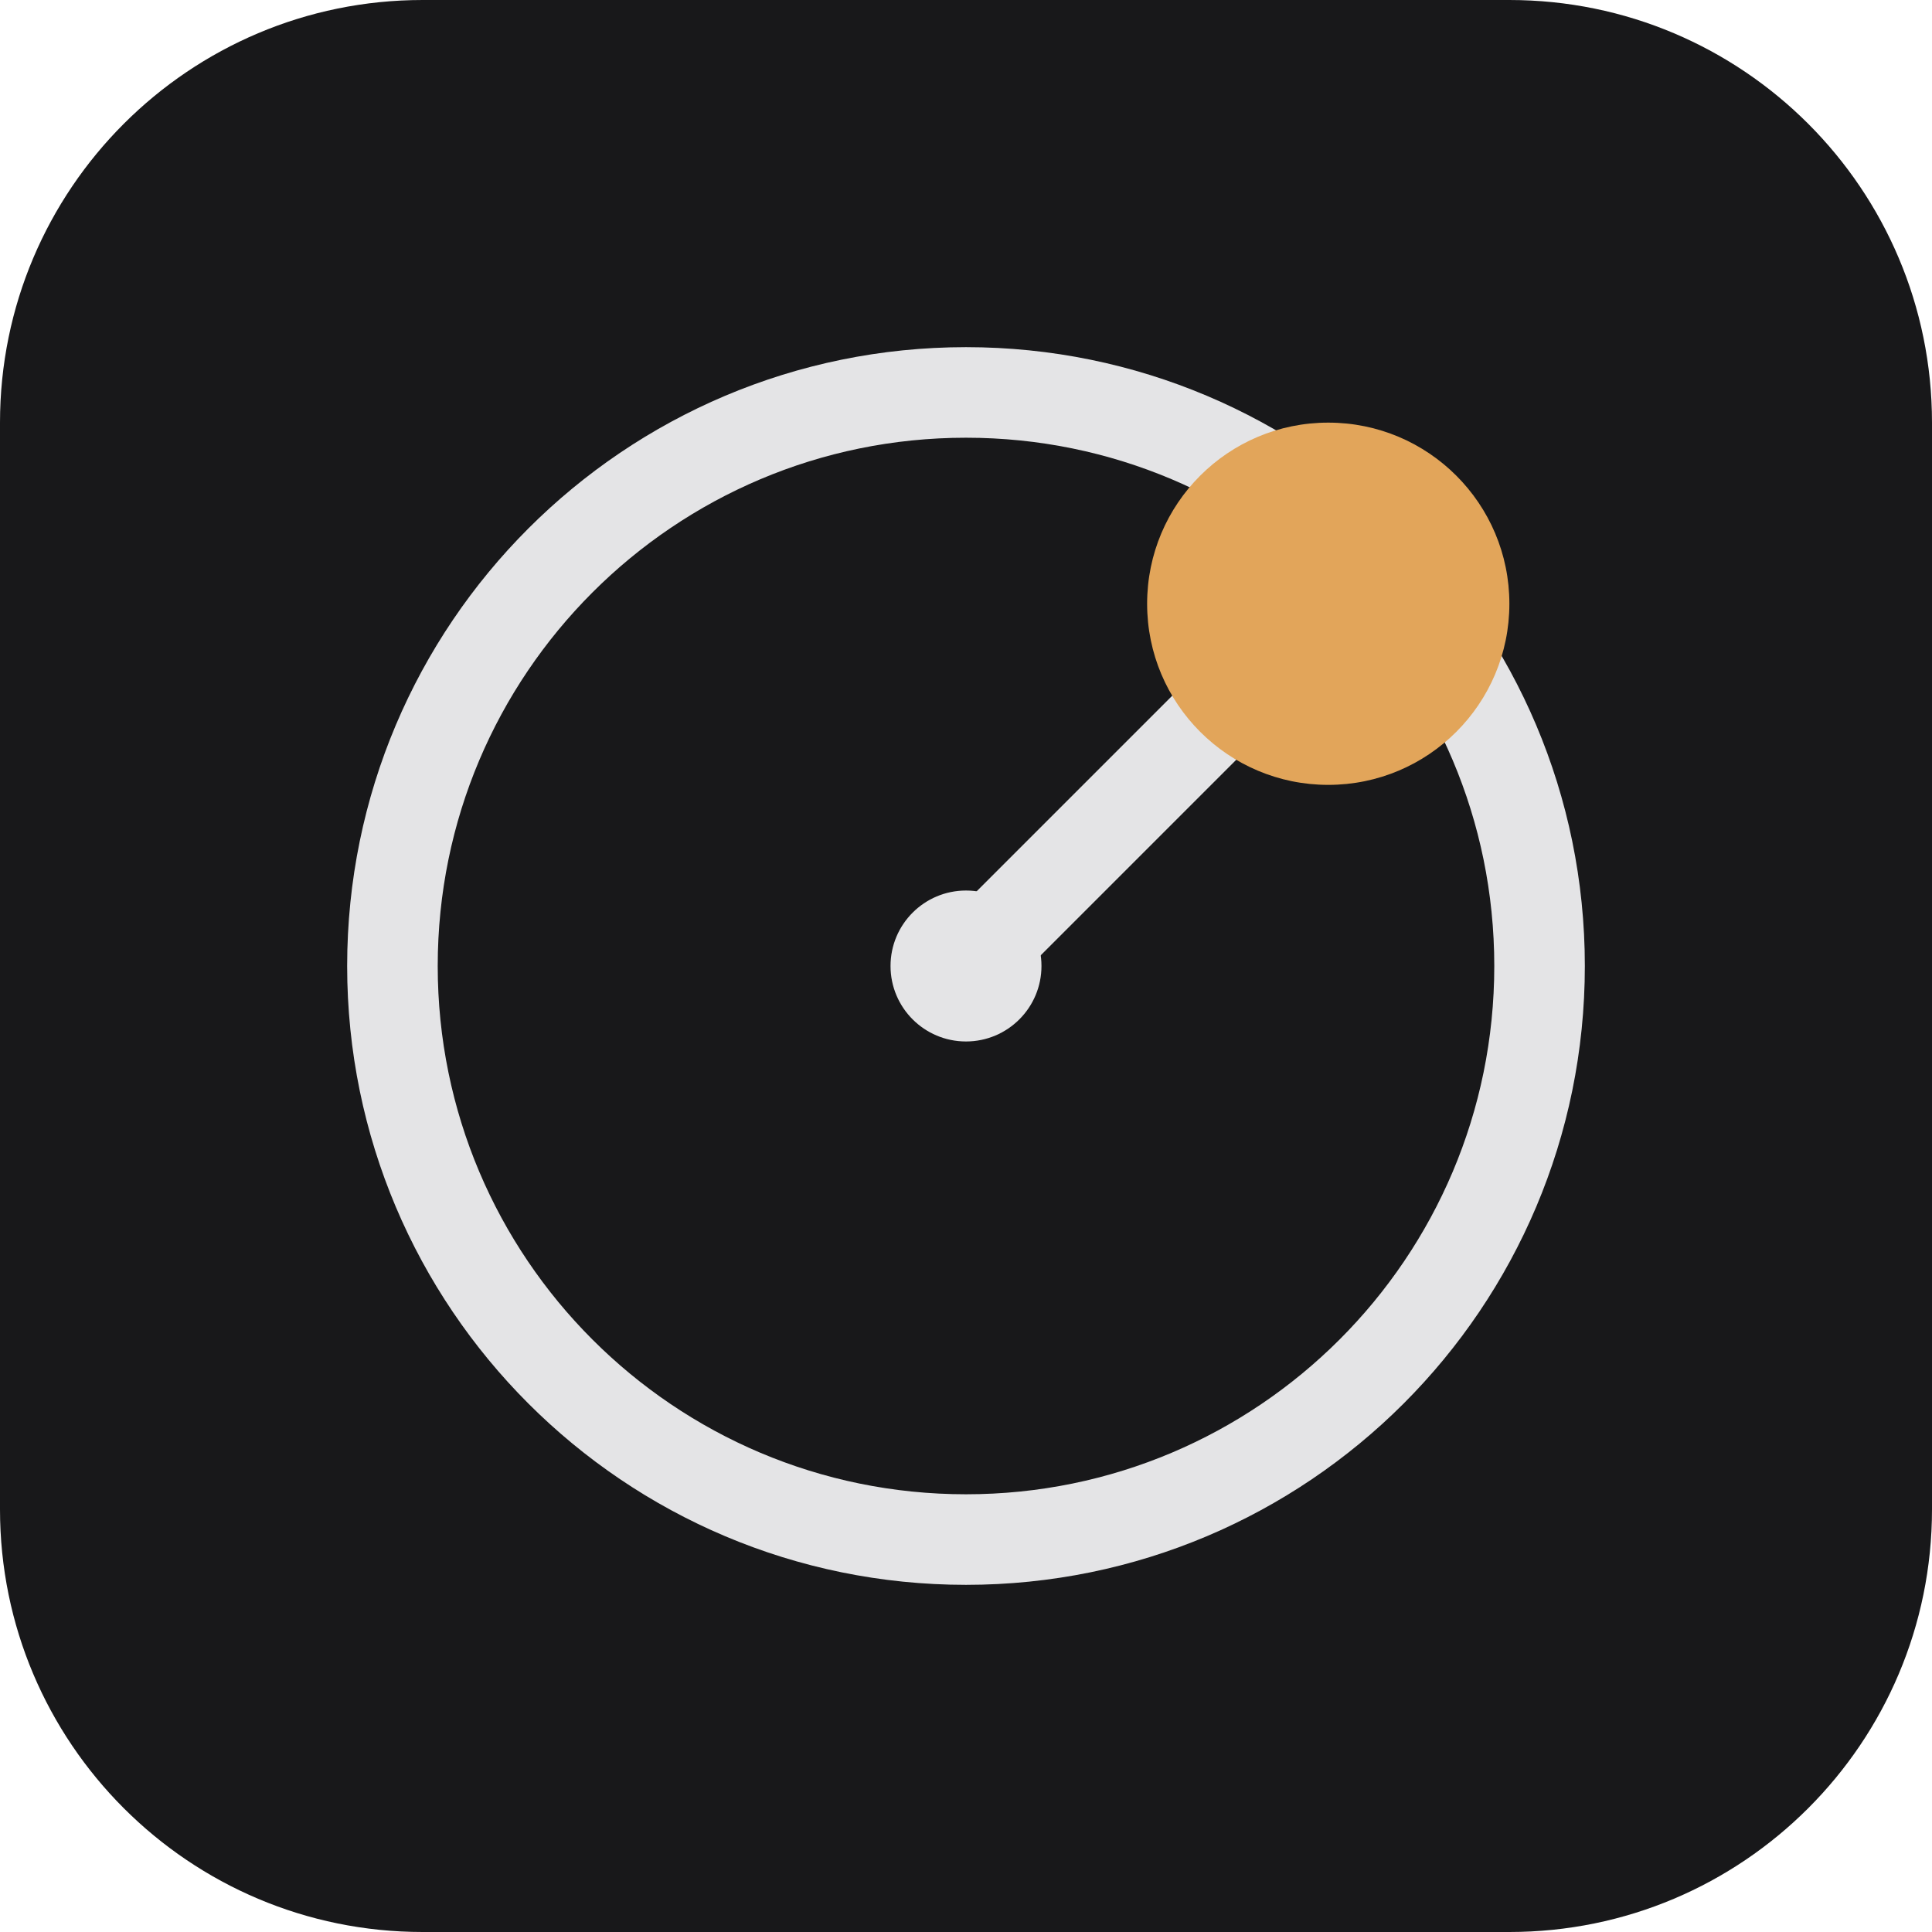
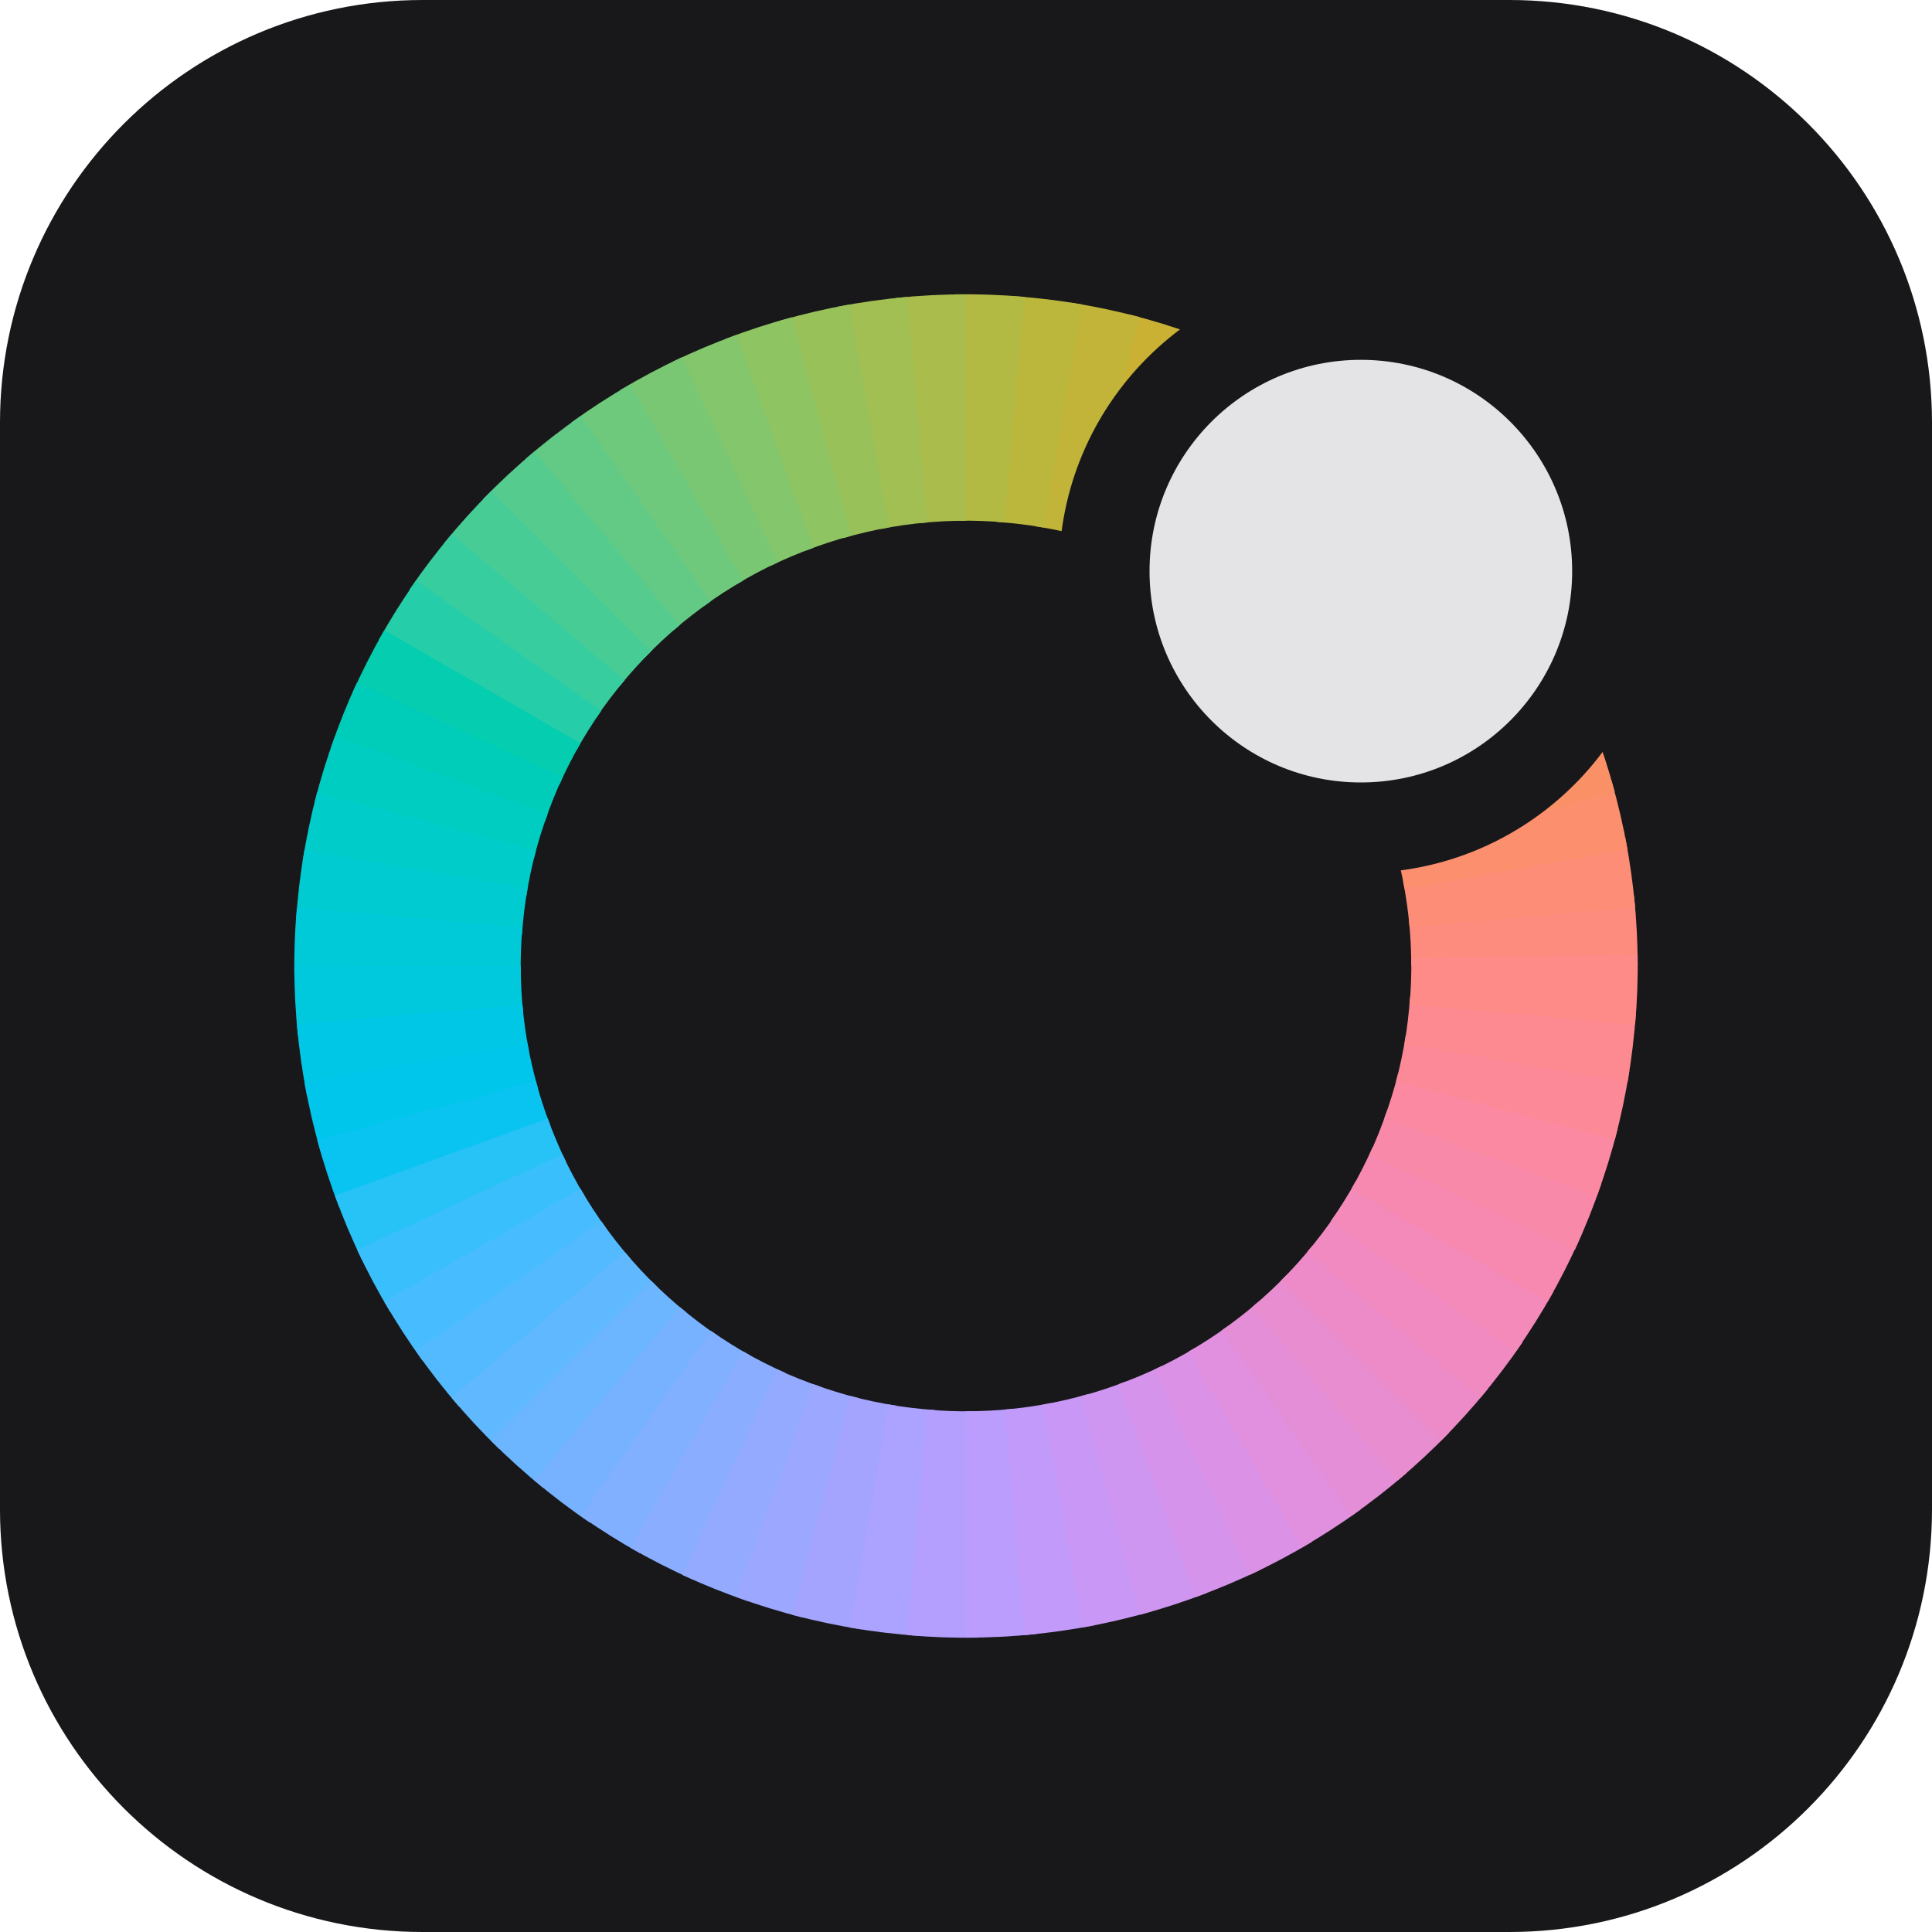
<svg xmlns="http://www.w3.org/2000/svg" viewBox="0 0 64 64">
  <rect width="64" height="64" rx="14" fill="#18181a" />
-   <circle cx="32" cy="32" r="19" fill="none" stroke="#e4e4e6" stroke-width="3" />
-   <path d="M32 32 L43 21" stroke="#e4e4e6" stroke-width="3" stroke-linecap="round" />
-   <circle cx="44" cy="20" r="6" fill="#e2a55a" />
-   <circle cx="32" cy="32" r="2.5" fill="#e4e4e6" />
+   <path d="M50.50 32.00 A18.5 18.5 0 0 0 50.40 30.07" fill="none" stroke="#fd8c7f" stroke-width="7.5" />
+   <path d="M50.43 30.39 A18.5 18.5 0 0 0 50.16 28.47" fill="none" stroke="#fd8d77" stroke-width="7.5" />
+   <path d="M50.22 28.79 A18.5 18.5 0 0 0 49.78 26.90" fill="none" stroke="#fc8f6e" stroke-width="7.5" />
+   <path d="M49.87 27.21 A18.5 18.5 0 0 0 49.27 25.37" fill="none" stroke="#fa9166" stroke-width="7.5" />
+   <path d="M49.38 25.67 A18.5 18.5 0 0 0 48.63 23.89" fill="none" stroke="#f8935e" stroke-width="7.5" />
+   <path d="M48.77 24.18 A18.5 18.5 0 0 0 47.86 22.47" fill="none" stroke="#f69656" stroke-width="7.5" />
+   <path d="M48.02 22.75 A18.5 18.5 0 0 0 46.97 21.13" fill="none" stroke="#f3984f" stroke-width="7.5" />
+   <path d="M47.15 21.39 A18.5 18.5 0 0 0 45.96 19.86" fill="none" stroke="#ef9b48" stroke-width="7.5" />
+   <path d="M46.17 20.11 A18.5 18.5 0 0 0 44.85 18.69" fill="none" stroke="#eb9e41" stroke-width="7.5" />
+   <path d="M45.08 18.92 A18.5 18.5 0 0 0 43.64 17.62" fill="none" stroke="#e7a13b" stroke-width="7.5" />
+   <path d="M43.89 17.83 A18.5 18.5 0 0 0 42.35 16.66" fill="none" stroke="#e2a437" stroke-width="7.5" />
+   <path d="M42.61 16.85 A18.5 18.5 0 0 0 40.97 15.82" fill="none" stroke="#dca733" stroke-width="7.5" />
+   <path d="M41.25 15.98 A18.5 18.5 0 0 0 39.52 15.10" fill="none" stroke="#d7ab32" stroke-width="7.5" />
+   <path d="M39.82 15.23 A18.5 18.5 0 0 0 38.02 14.51" fill="none" stroke="#d0ae32" stroke-width="7.5" />
+   <path d="M38.33 14.62 A18.5 18.5 0 0 0 36.48 14.05" fill="none" stroke="#cab134" stroke-width="7.5" />
+   <path d="M36.79 14.13 A18.5 18.5 0 0 0 34.89 13.73" fill="none" stroke="#c2b438" stroke-width="7.5" />
+   <path d="M35.21 13.78 A18.5 18.5 0 0 0 33.29 13.55" fill="none" stroke="#bbb73d" stroke-width="7.5" />
+   <path d="M33.61 13.57 A18.5 18.5 0 0 0 31.68 13.50" fill="none" stroke="#b3ba44" stroke-width="7.5" />
+   <path d="M32.00 13.50 A18.5 18.5 0 0 0 30.07 13.60" fill="none" stroke="#aabc4b" stroke-width="7.5" />
+   <path d="M30.39 13.57 A18.5 18.5 0 0 0 28.47 13.84" fill="none" stroke="#a1bf52" stroke-width="7.5" />
+   <path d="M28.79 13.78 A18.5 18.5 0 0 0 26.90 14.22" fill="none" stroke="#98c15a" stroke-width="7.5" />
+   <path d="M27.21 14.13 A18.5 18.5 0 0 0 25.37 14.73" fill="none" stroke="#8ec462" stroke-width="7.5" />
+   <path d="M25.67 14.62 A18.5 18.5 0 0 0 23.89 15.37" fill="none" stroke="#84c66b" stroke-width="7.5" />
+   <path d="M24.18 15.23 A18.5 18.5 0 0 0 22.47 16.14" fill="none" stroke="#79c773" stroke-width="7.5" />
+   <path d="M22.75 15.98 A18.5 18.5 0 0 0 21.13 17.03" fill="none" stroke="#6ec97c" stroke-width="7.5" />
+   <path d="M21.39 16.85 A18.5 18.5 0 0 0 19.86 18.04" fill="none" stroke="#62ca85" stroke-width="7.5" />
+   <path d="M20.11 17.83 A18.5 18.5 0 0 0 18.69 19.15" fill="none" stroke="#56cb8e" stroke-width="7.5" />
+   <path d="M18.92 18.92 A18.5 18.5 0 0 0 17.62 20.36" fill="none" stroke="#48cc96" stroke-width="7.5" />
+   <path d="M17.83 20.11 A18.5 18.5 0 0 0 16.66 21.65" fill="none" stroke="#38cd9f" stroke-width="7.5" />
+   <path d="M16.85 21.39 A18.5 18.5 0 0 0 15.82 23.03" fill="none" stroke="#25cda8" stroke-width="7.5" />
+   <path d="M15.98 22.75 A18.5 18.5 0 0 0 15.10 24.48" fill="none" stroke="#04cdb0" stroke-width="7.5" />
+   <path d="M15.23 24.18 A18.5 18.5 0 0 0 14.51 25.98" fill="none" stroke="#00cdb9" stroke-width="7.5" />
+   <path d="M14.62 25.67 A18.5 18.5 0 0 0 14.05 27.52" fill="none" stroke="#00cdc1" stroke-width="7.5" />
+   <path d="M14.13 27.21 A18.5 18.5 0 0 0 13.73 29.11" fill="none" stroke="#00ccc9" stroke-width="7.5" />
+   <path d="M13.78 28.79 A18.5 18.5 0 0 0 13.55 30.71" fill="none" stroke="#00cbd0" stroke-width="7.5" />
+   <path d="M13.57 30.39 A18.5 18.5 0 0 0 13.50 32.32" fill="none" stroke="#00cad8" stroke-width="7.5" />
+   <path d="M13.50 32.00 A18.5 18.5 0 0 0 13.60 33.93" fill="none" stroke="#00c9de" stroke-width="7.5" />
+   <path d="M13.57 33.61 A18.5 18.5 0 0 0 13.84 35.53" fill="none" stroke="#00c7e5" stroke-width="7.5" />
+   <path d="M13.78 35.21 A18.5 18.5 0 0 0 14.22 37.10" fill="none" stroke="#00c6eb" stroke-width="7.5" />
+   <path d="M14.13 36.79 A18.5 18.5 0 0 0 14.73 38.63" fill="none" stroke="#09c4f1" stroke-width="7.5" />
+   <path d="M14.62 38.33 A18.5 18.5 0 0 0 15.37 40.11" fill="none" stroke="#27c2f6" stroke-width="7.5" />
+   <path d="M15.23 39.82 A18.5 18.5 0 0 0 16.14 41.53" fill="none" stroke="#39bffb" stroke-width="7.5" />
+   <path d="M15.98 41.25 A18.5 18.5 0 0 0 17.03 42.87" fill="none" stroke="#47bdff" stroke-width="7.5" />
+   <path d="M16.85 42.61 A18.5 18.5 0 0 0 18.04 44.14" fill="none" stroke="#54baff" stroke-width="7.5" />
+   <path d="M17.83 43.89 A18.5 18.5 0 0 0 19.15 45.31" fill="none" stroke="#60b8ff" stroke-width="7.5" />
+   <path d="M18.92 45.08 A18.5 18.5 0 0 0 20.36 46.38" fill="none" stroke="#6cb5ff" stroke-width="7.5" />
+   <path d="M20.11 46.17 A18.5 18.5 0 0 0 21.65 47.34" fill="none" stroke="#76b2ff" stroke-width="7.5" />
+   <path d="M21.39 47.15 A18.5 18.5 0 0 0 23.03 48.18" fill="none" stroke="#80b0ff" stroke-width="7.5" />
+   <path d="M22.75 48.02 A18.5 18.5 0 0 0 24.48 48.90" fill="none" stroke="#8aadff" stroke-width="7.5" />
+   <path d="M24.18 48.77 A18.5 18.5 0 0 0 25.98 49.49" fill="none" stroke="#93aaff" stroke-width="7.5" />
+   <path d="M25.67 49.38 A18.5 18.5 0 0 0 27.52 49.95" fill="none" stroke="#9ca7ff" stroke-width="7.5" />
+   <path d="M27.21 49.87 A18.5 18.5 0 0 0 29.11 50.27" fill="none" stroke="#a4a4ff" stroke-width="7.5" />
+   <path d="M28.79 50.22 A18.5 18.5 0 0 0 30.71 50.45" fill="none" stroke="#aca2ff" stroke-width="7.5" />
+   <path d="M30.39 50.43 A18.5 18.5 0 0 0 32.32 50.50" fill="none" stroke="#b49fff" stroke-width="7.5" />
+   <path d="M32.00 50.50 A18.5 18.5 0 0 0 33.93 50.40" fill="none" stroke="#bb9dfe" stroke-width="7.5" />
+   <path d="M33.61 50.43 A18.5 18.5 0 0 0 35.53 50.16" fill="none" stroke="#c29afa" stroke-width="7.5" />
+   <path d="M35.21 50.22 A18.5 18.5 0 0 0 37.10 49.78" fill="none" stroke="#c998f6" stroke-width="7.5" />
+   <path d="M36.79 49.87 A18.5 18.5 0 0 0 38.63 49.27" fill="none" stroke="#cf96f1" stroke-width="7.5" />
+   <path d="M38.33 49.38 A18.5 18.5 0 0 0 40.11 48.63" fill="none" stroke="#d593eb" stroke-width="7.5" />
+   <path d="M39.82 48.77 A18.5 18.5 0 0 0 41.53 47.86" fill="none" stroke="#db91e5" stroke-width="7.5" />
+   <path d="M41.25 48.02 A18.5 18.5 0 0 0 42.87 46.97" fill="none" stroke="#e090df" stroke-width="7.5" />
+   <path d="M42.61 47.15 A18.5 18.5 0 0 0 44.14 45.96" fill="none" stroke="#e58ed8" stroke-width="7.5" />
+   <path d="M43.89 46.17 A18.5 18.5 0 0 0 45.31 44.85" fill="none" stroke="#e98dd1" stroke-width="7.5" />
+   <path d="M45.08 45.08 A18.5 18.5 0 0 0 46.38 43.64" fill="none" stroke="#ed8bc9" stroke-width="7.5" />
+   <path d="M46.17 43.89 A18.5 18.5 0 0 0 47.34 42.35" fill="none" stroke="#f18ac1" stroke-width="7.5" />
+   <path d="M47.15 42.61 A18.5 18.5 0 0 0 48.18 40.97" fill="none" stroke="#f48aba" stroke-width="7.5" />
+   <path d="M48.02 41.25 A18.5 18.5 0 0 0 48.90 39.52" fill="none" stroke="#f789b1" stroke-width="7.5" />
+   <path d="M48.77 39.82 A18.5 18.5 0 0 0 49.49 38.02" fill="none" stroke="#f989a9" stroke-width="7.5" />
+   <path d="M49.38 38.33 A18.5 18.5 0 0 0 49.95 36.48" fill="none" stroke="#fb89a1" stroke-width="7.5" />
+   <path d="M49.87 36.79 A18.5 18.5 0 0 0 50.27 34.89" fill="none" stroke="#fc8998" stroke-width="7.5" />
+   <path d="M50.22 35.21 A18.5 18.5 0 0 0 50.45 33.29" fill="none" stroke="#fd8a90" stroke-width="7.5" />
+   <path d="M50.43 33.61 A18.5 18.5 0 0 0 50.50 31.68" fill="none" stroke="#fe8b88" stroke-width="7.5" />
+   <circle cx="45.08" cy="18.92" r="10" fill="#18181a" />
+   <circle cx="45.08" cy="18.92" r="7" fill="#e4e4e6" />
</svg>
